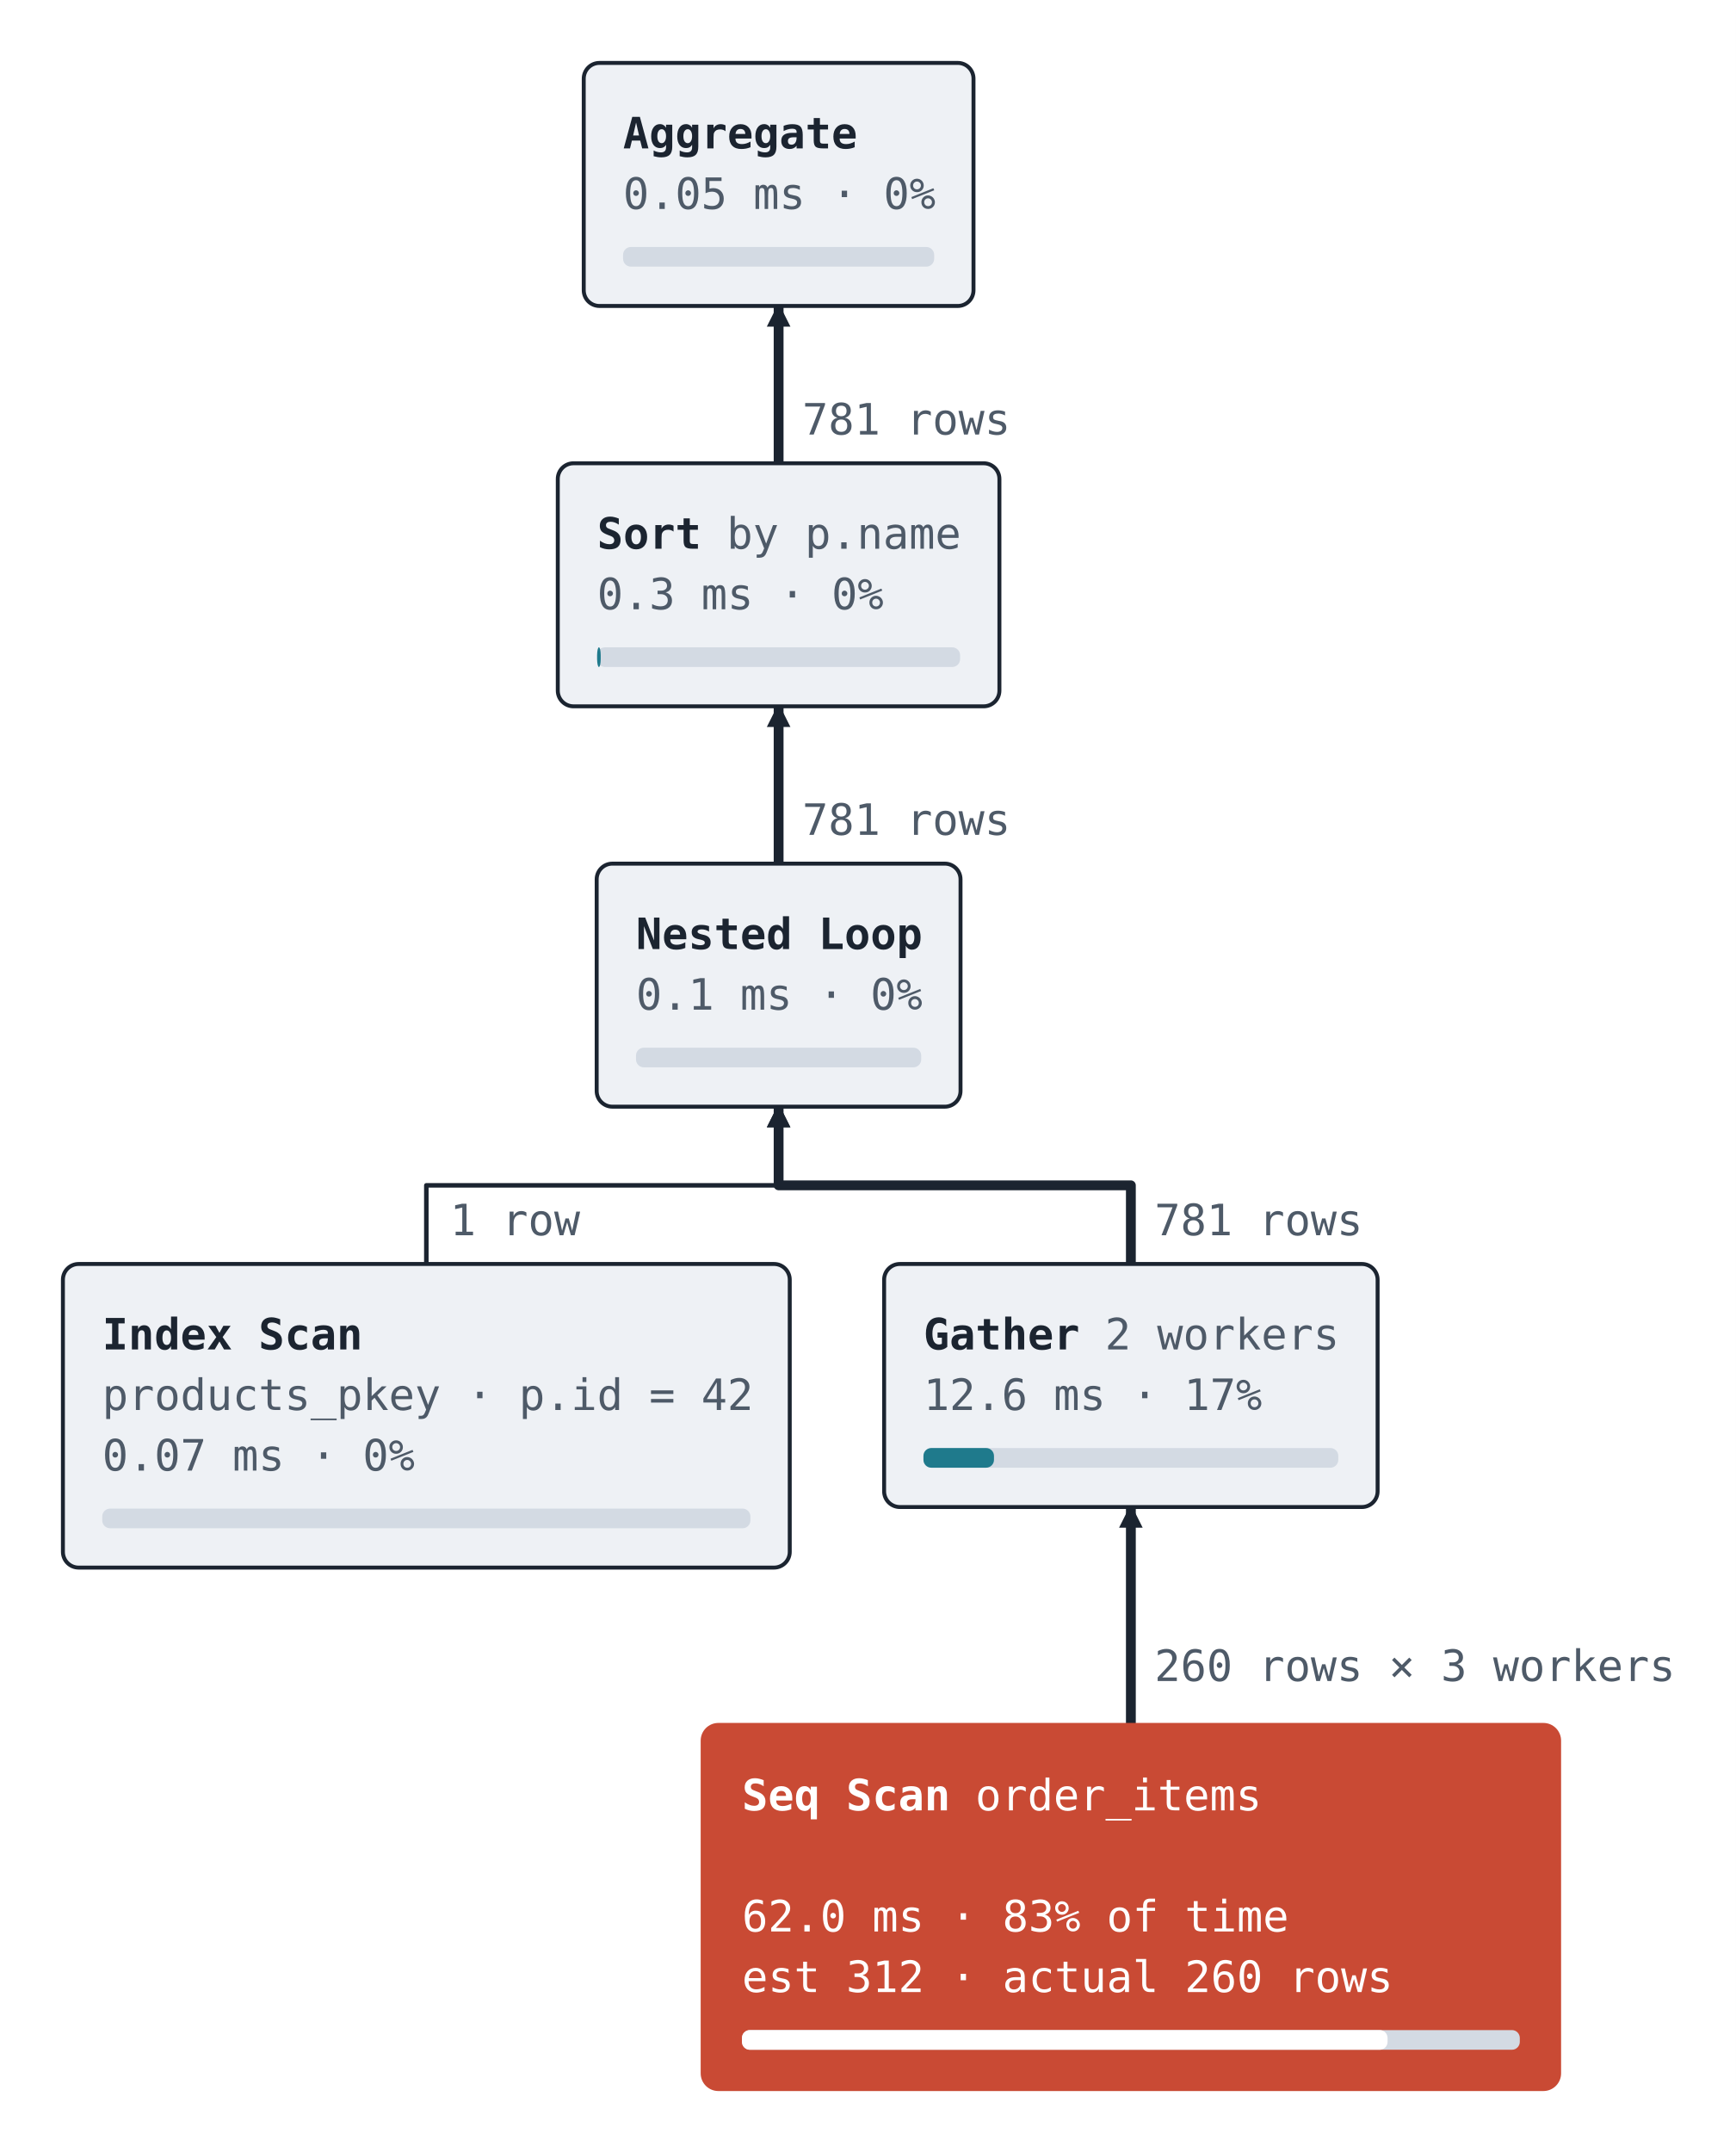
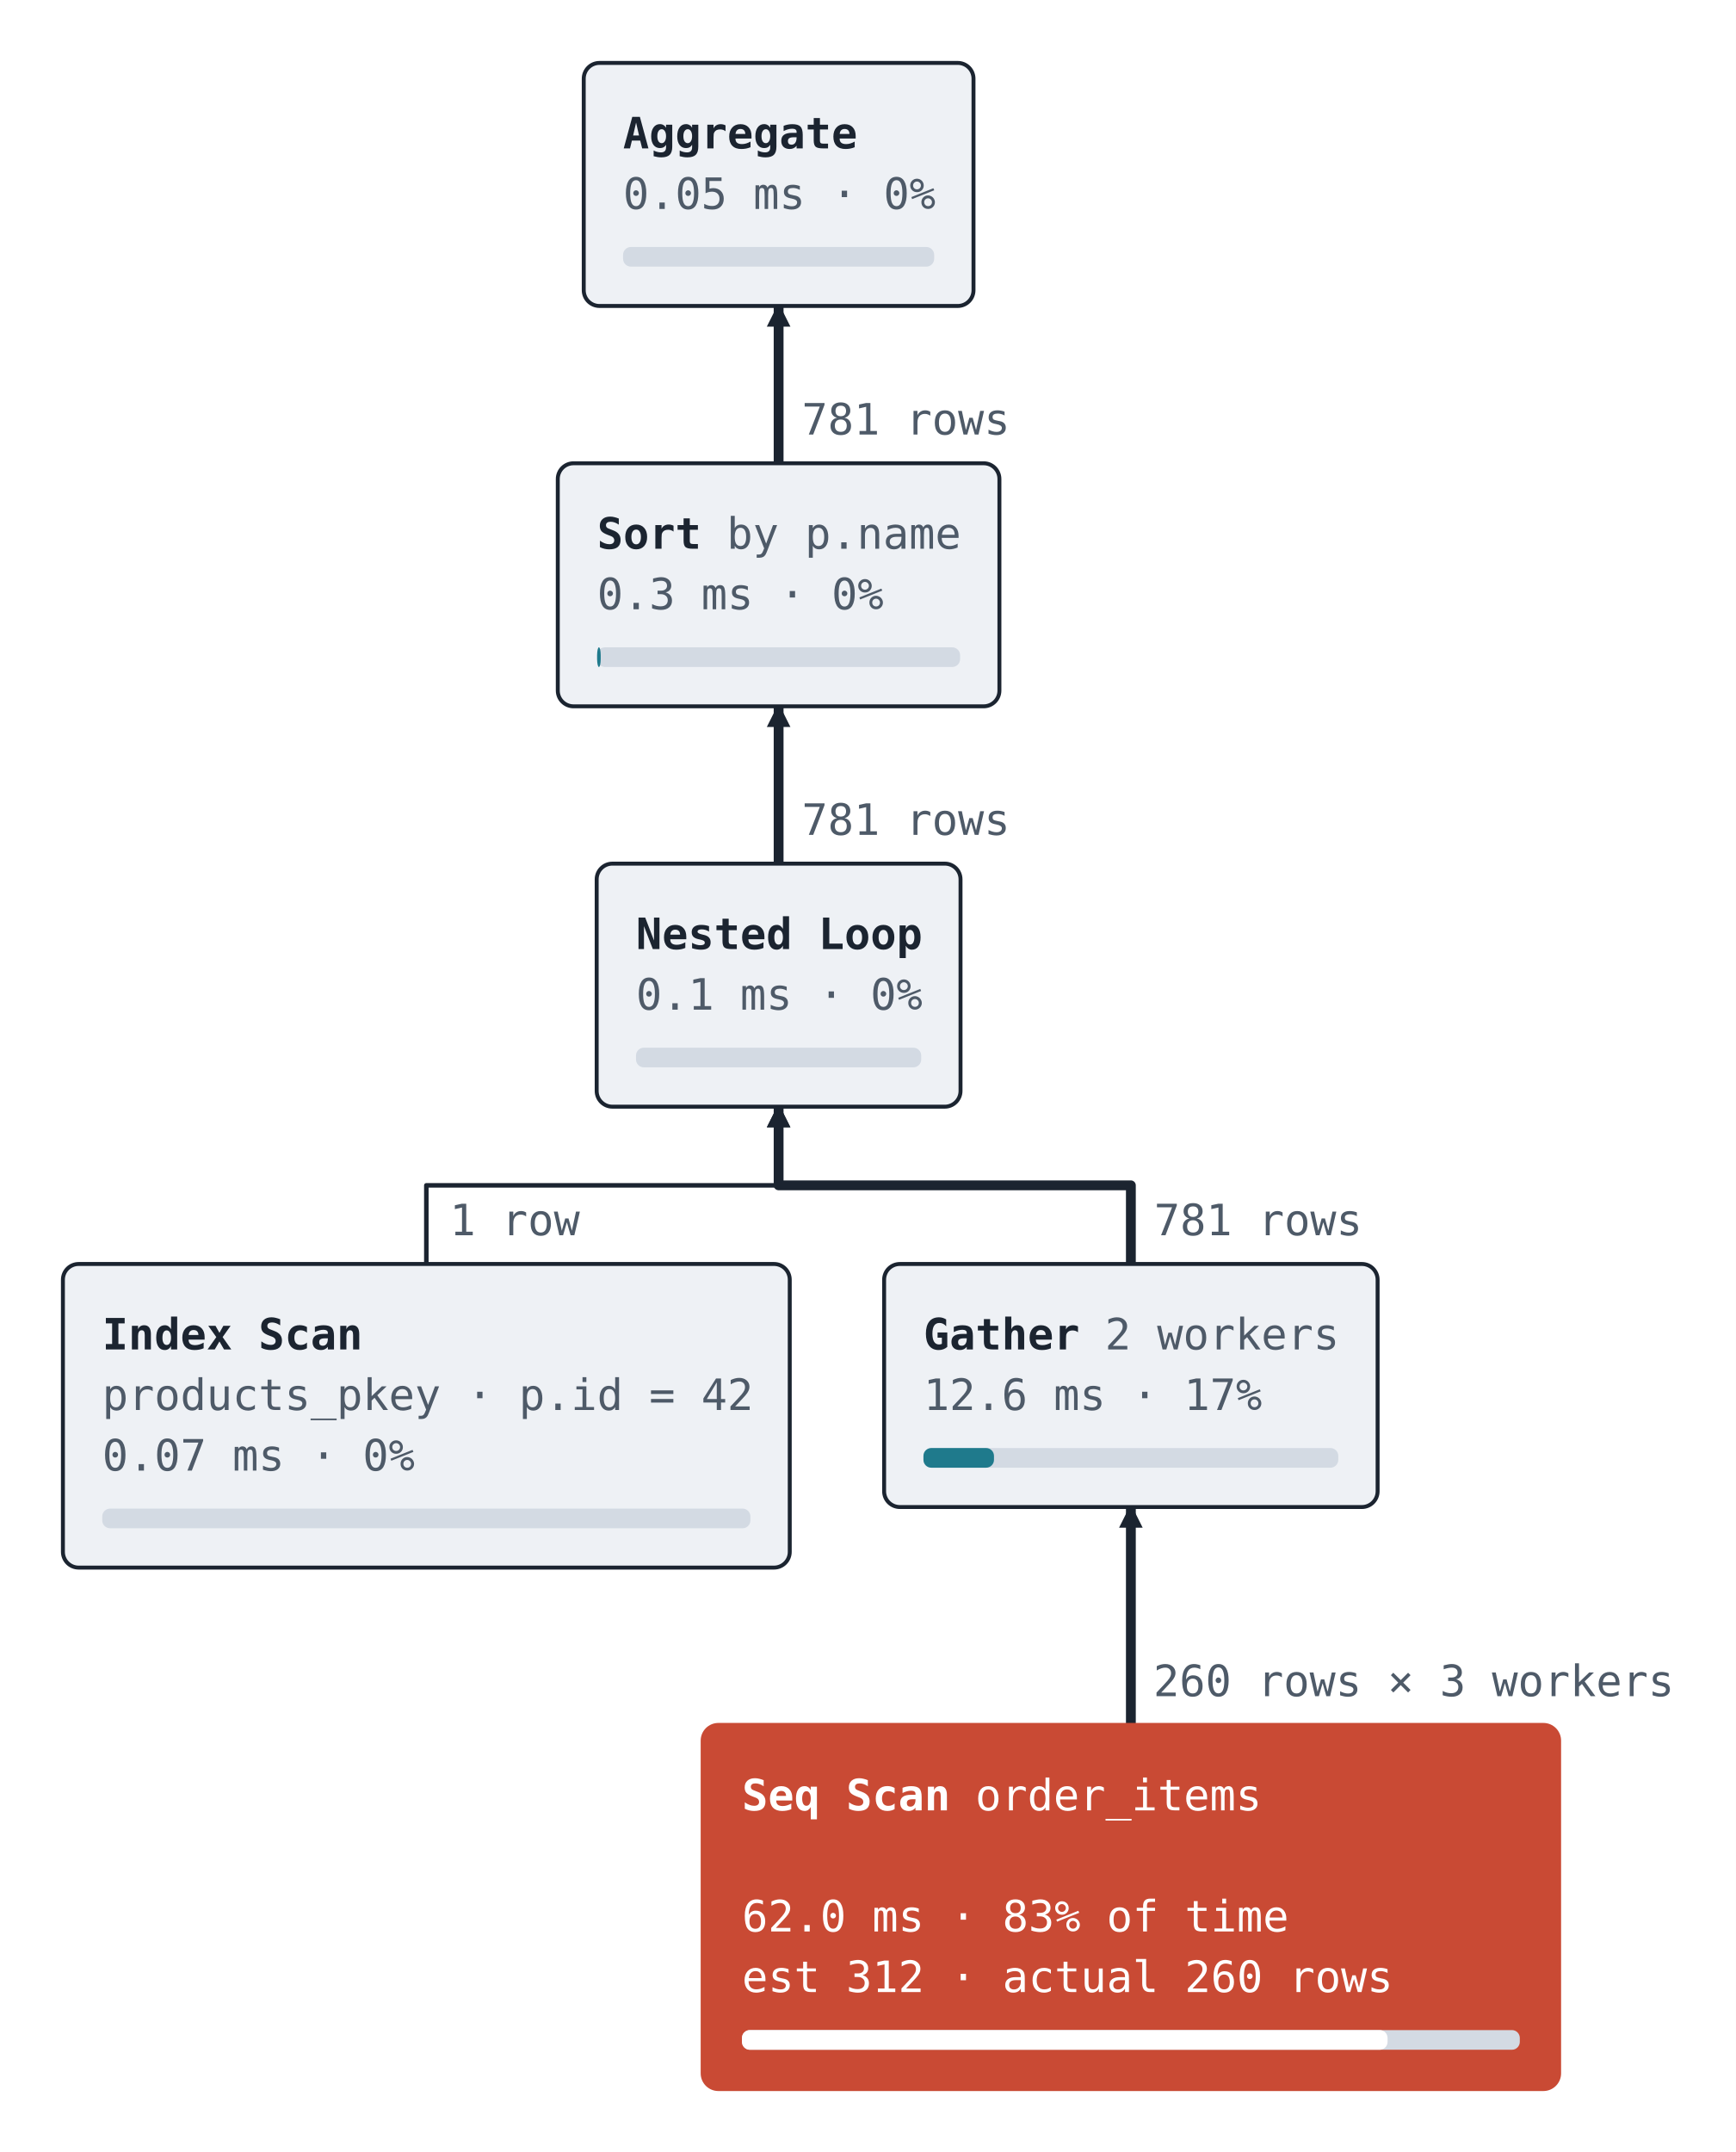
<svg xmlns="http://www.w3.org/2000/svg" viewBox="0 0 441.47 547.2" width="441.47" height="547.2">
  <defs>
    <marker id="dg-arrow" viewBox="0 0 8 8" refX="7" refY="4" markerWidth="6" markerHeight="6" orient="auto-start-reverse" markerUnits="userSpaceOnUse">
      <path d="M0,0 L8,4 L0,8 z" fill="#1b2430" />
    </marker>
  </defs>
  <rect width="441.47" height="547.2" fill="#ffffff" />
  <polyline points="198.01,77.8 198.01,117.8" fill="none" stroke="#1b2430" stroke-width="2.5" stroke-linejoin="round" marker-start="url(#dg-arrow)" class="edge" />
-   <text x="204.01" y="110.49" text-anchor="start" fill="#4e5a68" font-family="&quot;Go Mono&quot;, &quot;IBM Plex Mono&quot;, ui-monospace, Menlo, monospace" font-size="11" xml:space="preserve">781 rows</text>
+   <text x="230.38" y="110.49" text-anchor="middle" fill="#4e5a68" font-family="&quot;Go Mono&quot;, &quot;IBM Plex Mono&quot;, ui-monospace, Menlo, monospace" font-size="11" xml:space="preserve">781 rows</text>
  <polyline points="198.01,179.6 198.01,219.6" fill="none" stroke="#1b2430" stroke-width="2.5" stroke-linejoin="round" marker-start="url(#dg-arrow)" class="edge" />
-   <text x="204.01" y="212.29" text-anchor="start" fill="#4e5a68" font-family="&quot;Go Mono&quot;, &quot;IBM Plex Mono&quot;, ui-monospace, Menlo, monospace" font-size="11" xml:space="preserve">781 rows</text>
+   <text x="230.38" y="212.29" text-anchor="middle" fill="#4e5a68" font-family="&quot;Go Mono&quot;, &quot;IBM Plex Mono&quot;, ui-monospace, Menlo, monospace" font-size="11" xml:space="preserve">781 rows</text>
  <polyline points="198.01,281.4 198.01,301.4 108.42,301.4 108.42,321.4" fill="none" stroke="#1b2430" stroke-width="1.15" stroke-linejoin="round" marker-start="url(#dg-arrow)" class="edge" />
-   <text x="114.42" y="314.09" text-anchor="start" fill="#4e5a68" font-family="&quot;Go Mono&quot;, &quot;IBM Plex Mono&quot;, ui-monospace, Menlo, monospace" font-size="11" xml:space="preserve">1 row</text>
+   <text x="130.91" y="314.09" text-anchor="middle" fill="#4e5a68" font-family="&quot;Go Mono&quot;, &quot;IBM Plex Mono&quot;, ui-monospace, Menlo, monospace" font-size="11" xml:space="preserve">1 row</text>
  <polyline points="198.01,281.4 198.01,301.4 287.59,301.4 287.59,321.4" fill="none" stroke="#1b2430" stroke-width="2.5" stroke-linejoin="round" marker-start="url(#dg-arrow)" class="edge" />
-   <text x="293.59" y="314.09" text-anchor="start" fill="#4e5a68" font-family="&quot;Go Mono&quot;, &quot;IBM Plex Mono&quot;, ui-monospace, Menlo, monospace" font-size="11" xml:space="preserve">781 rows</text>
+   <text x="319.97" y="314.09" text-anchor="middle" fill="#4e5a68" font-family="&quot;Go Mono&quot;, &quot;IBM Plex Mono&quot;, ui-monospace, Menlo, monospace" font-size="11" xml:space="preserve">781 rows</text>
  <polyline points="287.59,383.2 287.59,438.6" fill="none" stroke="#1b2430" stroke-width="2.5" stroke-linejoin="round" marker-start="url(#dg-arrow)" class="edge" />
-   <text x="293.59" y="427.44" text-anchor="start" fill="#4e5a68" font-family="&quot;Go Mono&quot;, &quot;IBM Plex Mono&quot;, ui-monospace, Menlo, monospace" font-size="11" xml:space="preserve">260 rows × 3 workers</text>
+   <text x="359.53" y="431.29" text-anchor="middle" fill="#4e5a68" font-family="&quot;Go Mono&quot;, &quot;IBM Plex Mono&quot;, ui-monospace, Menlo, monospace" font-size="11" xml:space="preserve">260 rows × 3 workers</text>
  <g class="node" data-id="agg">
    <rect x="148.45" y="16" width="99.12" height="61.8" rx="4" fill="#eef1f5" stroke="#1b2430" />
    <text x="158.45" y="37.73" fill="#1b2430" font-family="&quot;Go Mono&quot;, &quot;IBM Plex Mono&quot;, ui-monospace, Menlo, monospace" font-size="11" font-weight="700" xml:space="preserve">Aggregate</text>
    <text x="158.45" y="53.13" fill="#4e5a68" font-family="&quot;Go Mono&quot;, &quot;IBM Plex Mono&quot;, ui-monospace, Menlo, monospace" font-size="11" xml:space="preserve">0.05 ms · 0%</text>
    <rect x="158.45" y="62.8" width="79.12" height="5" rx="2" fill="#d3dae3" />
  </g>
  <g class="node" data-id="sort">
    <rect x="141.85" y="117.8" width="112.31" height="61.8" rx="4" fill="#eef1f5" stroke="#1b2430" />
    <text x="151.85" y="139.53" fill="#1b2430" font-family="&quot;Go Mono&quot;, &quot;IBM Plex Mono&quot;, ui-monospace, Menlo, monospace" font-size="11" font-weight="700" xml:space="preserve">Sort </text>
    <text x="184.82" y="139.53" fill="#4e5a68" font-family="&quot;Go Mono&quot;, &quot;IBM Plex Mono&quot;, ui-monospace, Menlo, monospace" font-size="11" xml:space="preserve">by p.name</text>
    <text x="151.85" y="154.93" fill="#4e5a68" font-family="&quot;Go Mono&quot;, &quot;IBM Plex Mono&quot;, ui-monospace, Menlo, monospace" font-size="11" xml:space="preserve">0.3 ms · 0%</text>
    <rect x="151.85" y="164.6" width="92.31" height="5" rx="2" fill="#d3dae3" />
    <rect x="151.85" y="164.6" width="0.92" height="5" rx="2" fill="#1f7a8c" />
  </g>
  <g class="node" data-id="nl">
    <rect x="151.74" y="219.6" width="92.53" height="61.8" rx="4" fill="#eef1f5" stroke="#1b2430" />
    <text x="161.74" y="241.33" fill="#1b2430" font-family="&quot;Go Mono&quot;, &quot;IBM Plex Mono&quot;, ui-monospace, Menlo, monospace" font-size="11" font-weight="700" xml:space="preserve">Nested Loop</text>
    <text x="161.74" y="256.73" fill="#4e5a68" font-family="&quot;Go Mono&quot;, &quot;IBM Plex Mono&quot;, ui-monospace, Menlo, monospace" font-size="11" xml:space="preserve">0.1 ms · 0%</text>
    <rect x="161.74" y="266.4" width="72.53" height="5" rx="2" fill="#d3dae3" />
  </g>
  <g class="node" data-id="idx">
    <rect x="16" y="321.4" width="184.84" height="77.2" rx="4" fill="#eef1f5" stroke="#1b2430" />
    <text x="26" y="343.13" fill="#1b2430" font-family="&quot;Go Mono&quot;, &quot;IBM Plex Mono&quot;, ui-monospace, Menlo, monospace" font-size="11" font-weight="700" xml:space="preserve">Index Scan</text>
    <text x="26" y="358.53" fill="#4e5a68" font-family="&quot;Go Mono&quot;, &quot;IBM Plex Mono&quot;, ui-monospace, Menlo, monospace" font-size="11" xml:space="preserve">products_pkey · p.id = 42</text>
    <text x="26" y="373.93" fill="#4e5a68" font-family="&quot;Go Mono&quot;, &quot;IBM Plex Mono&quot;, ui-monospace, Menlo, monospace" font-size="11" xml:space="preserve">0.07 ms · 0%</text>
    <rect x="26" y="383.6" width="164.84" height="5" rx="2" fill="#d3dae3" />
  </g>
  <g class="node" data-id="gather">
    <rect x="224.84" y="321.4" width="125.5" height="61.8" rx="4" fill="#eef1f5" stroke="#1b2430" />
    <text x="234.84" y="343.13" fill="#1b2430" font-family="&quot;Go Mono&quot;, &quot;IBM Plex Mono&quot;, ui-monospace, Menlo, monospace" font-size="11" font-weight="700" xml:space="preserve">Gather </text>
    <text x="281" y="343.13" fill="#4e5a68" font-family="&quot;Go Mono&quot;, &quot;IBM Plex Mono&quot;, ui-monospace, Menlo, monospace" font-size="11" xml:space="preserve">2 workers</text>
    <text x="234.84" y="358.53" fill="#4e5a68" font-family="&quot;Go Mono&quot;, &quot;IBM Plex Mono&quot;, ui-monospace, Menlo, monospace" font-size="11" xml:space="preserve">12.6 ms · 17%</text>
    <rect x="234.84" y="368.2" width="105.5" height="5" rx="2" fill="#d3dae3" />
    <rect x="234.84" y="368.2" width="17.94" height="5" rx="2" fill="#1f7a8c" />
  </g>
  <g class="node hot" data-id="seq">
    <rect x="178.69" y="438.6" width="217.81" height="92.6" rx="4" fill="#c94a34" stroke="#c94a34" />
    <text x="188.69" y="460.33" fill="#ffffff" font-family="&quot;Go Mono&quot;, &quot;IBM Plex Mono&quot;, ui-monospace, Menlo, monospace" font-size="11" font-weight="700" xml:space="preserve">Seq Scan </text>
    <text x="248.03" y="460.33" fill="#ffffff" font-family="&quot;Go Mono&quot;, &quot;IBM Plex Mono&quot;, ui-monospace, Menlo, monospace" font-size="11" xml:space="preserve">order_items</text>
    <text x="188.69" y="475.73" fill="#ffffff" font-family="&quot;Go Mono&quot;, &quot;IBM Plex Mono&quot;, ui-monospace, Menlo, monospace" font-size="11" xml:space="preserve" />
    <text x="188.69" y="491.13" fill="#ffffff" font-family="&quot;Go Mono&quot;, &quot;IBM Plex Mono&quot;, ui-monospace, Menlo, monospace" font-size="11" xml:space="preserve">62.0 ms · 83% of time</text>
    <text x="188.69" y="506.53" fill="#ffffff" font-family="&quot;Go Mono&quot;, &quot;IBM Plex Mono&quot;, ui-monospace, Menlo, monospace" font-size="11" xml:space="preserve">est 312 · actual 260 rows</text>
    <rect x="188.69" y="516.2" width="197.81" height="5" rx="2" fill="#d3dae3" />
    <rect x="188.69" y="516.2" width="164.18" height="5" rx="2" fill="#ffffff" />
  </g>
</svg>
